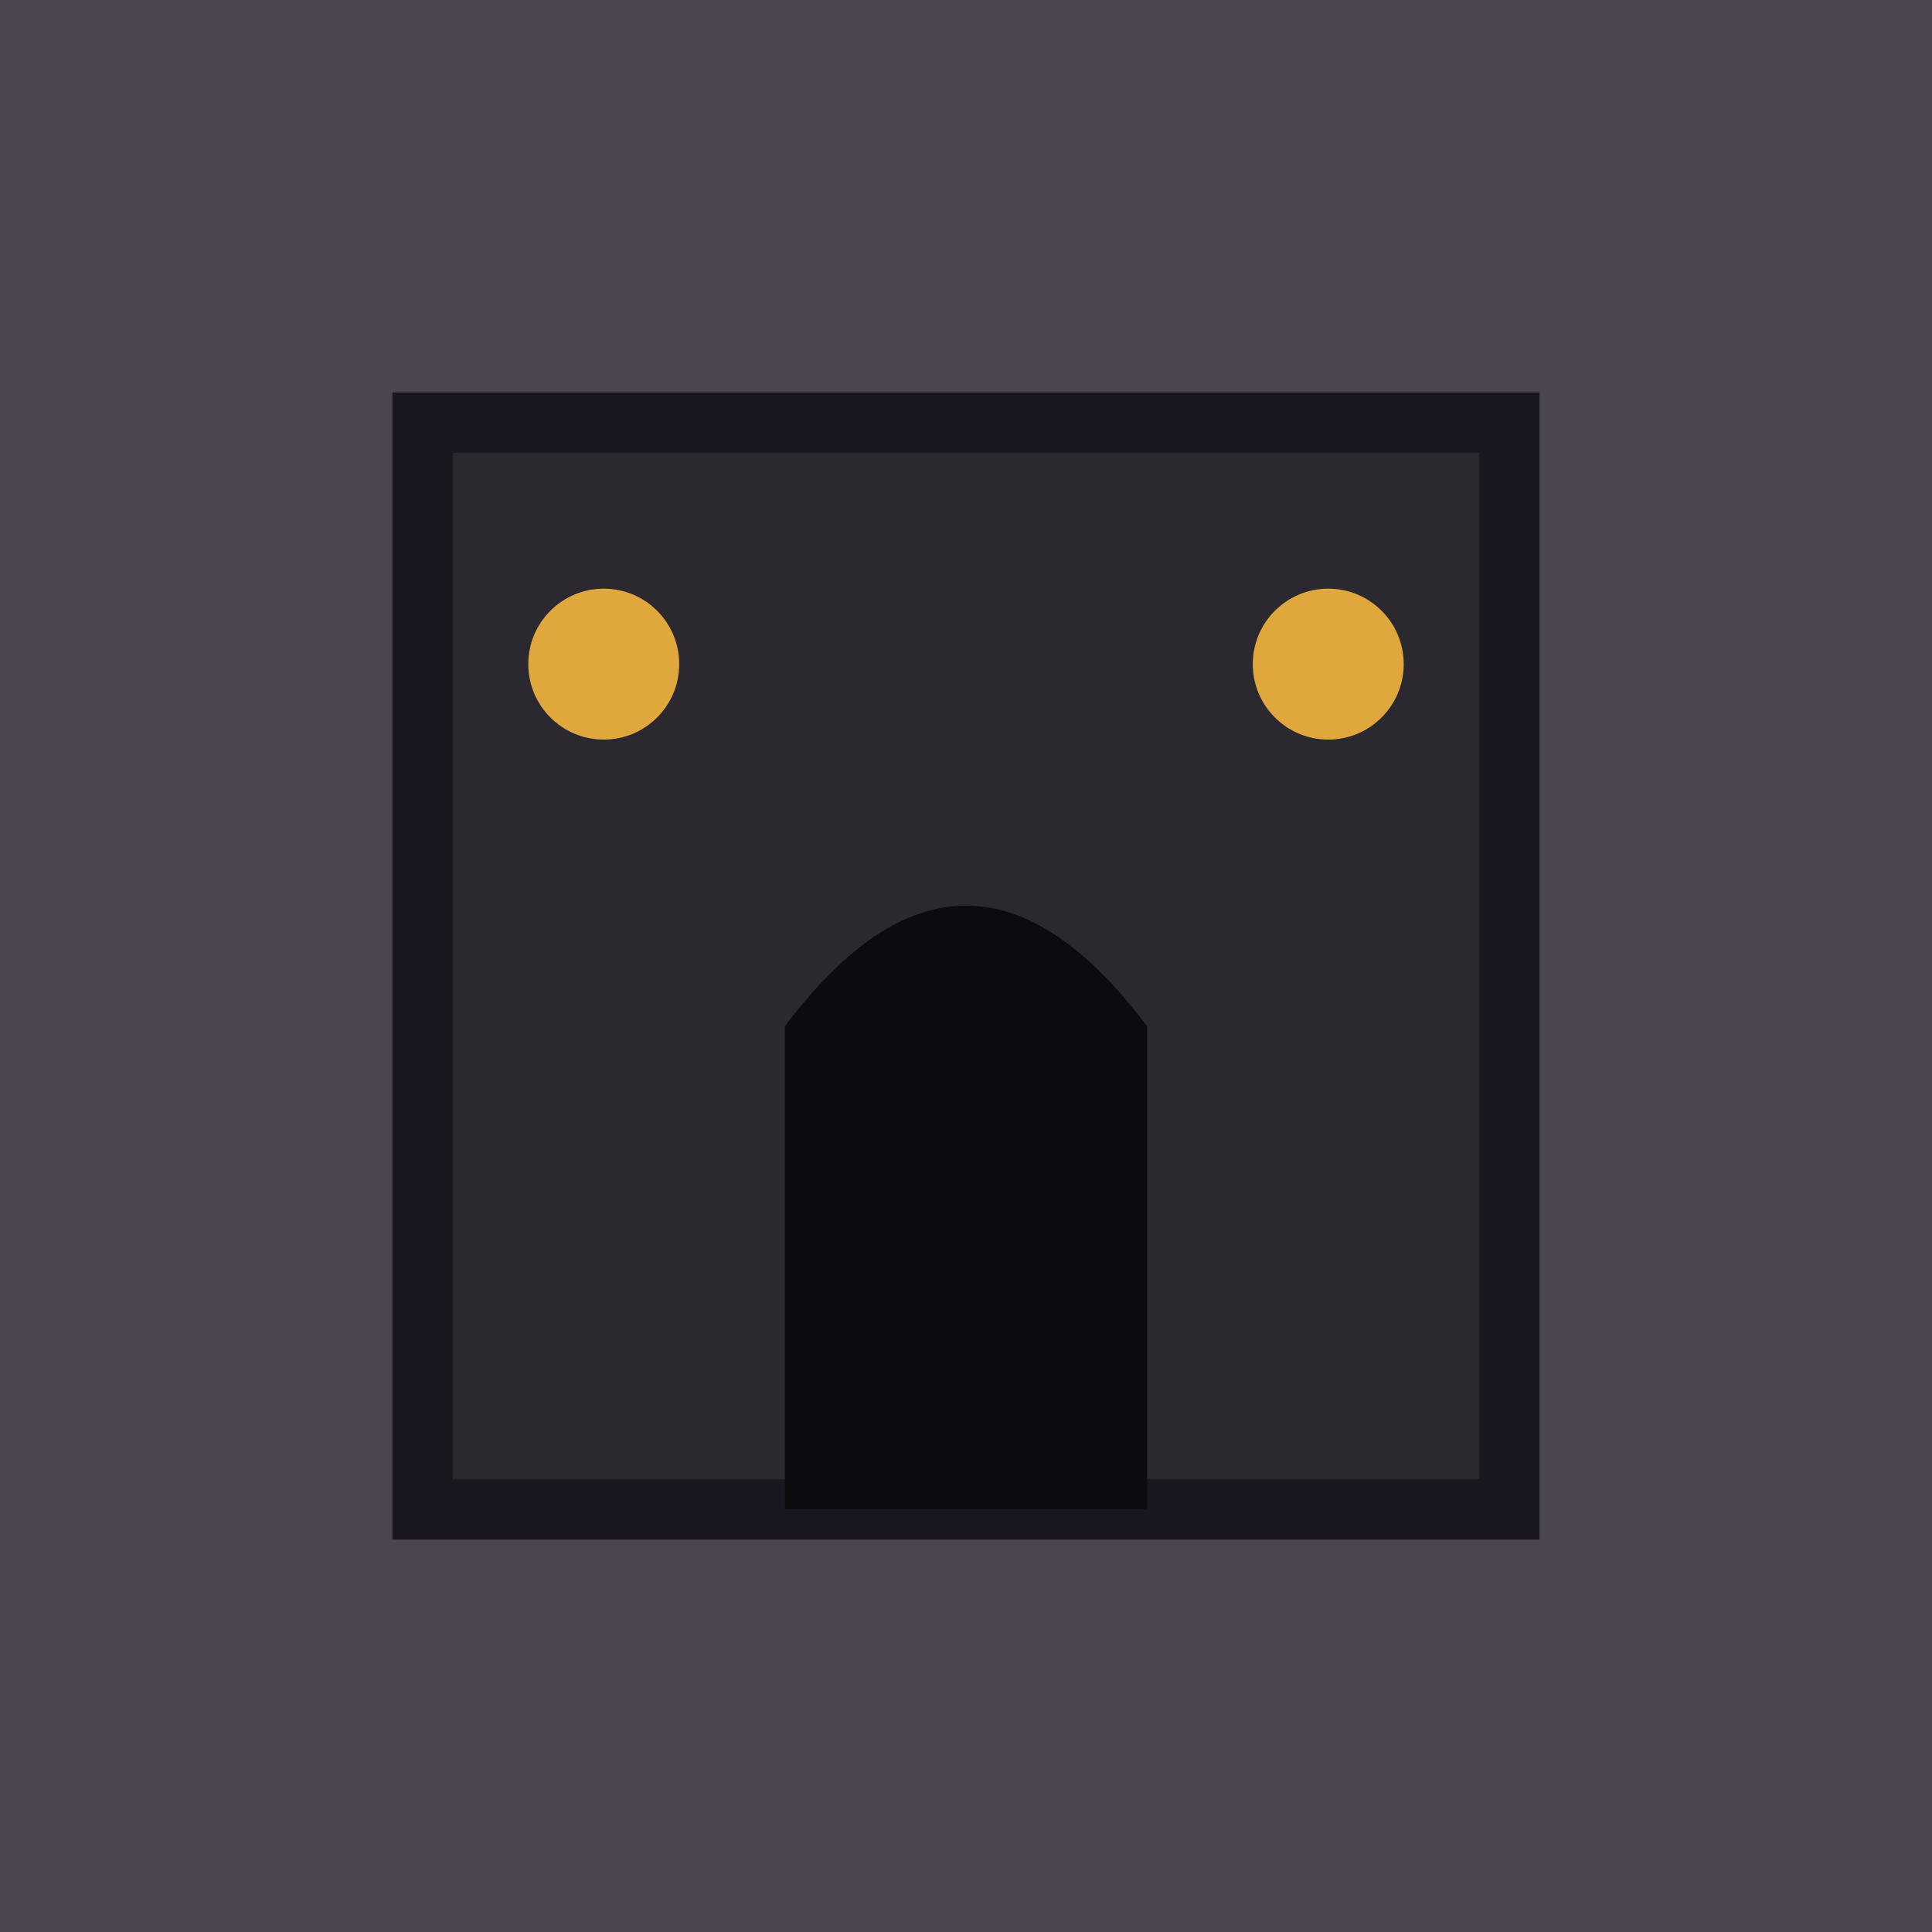
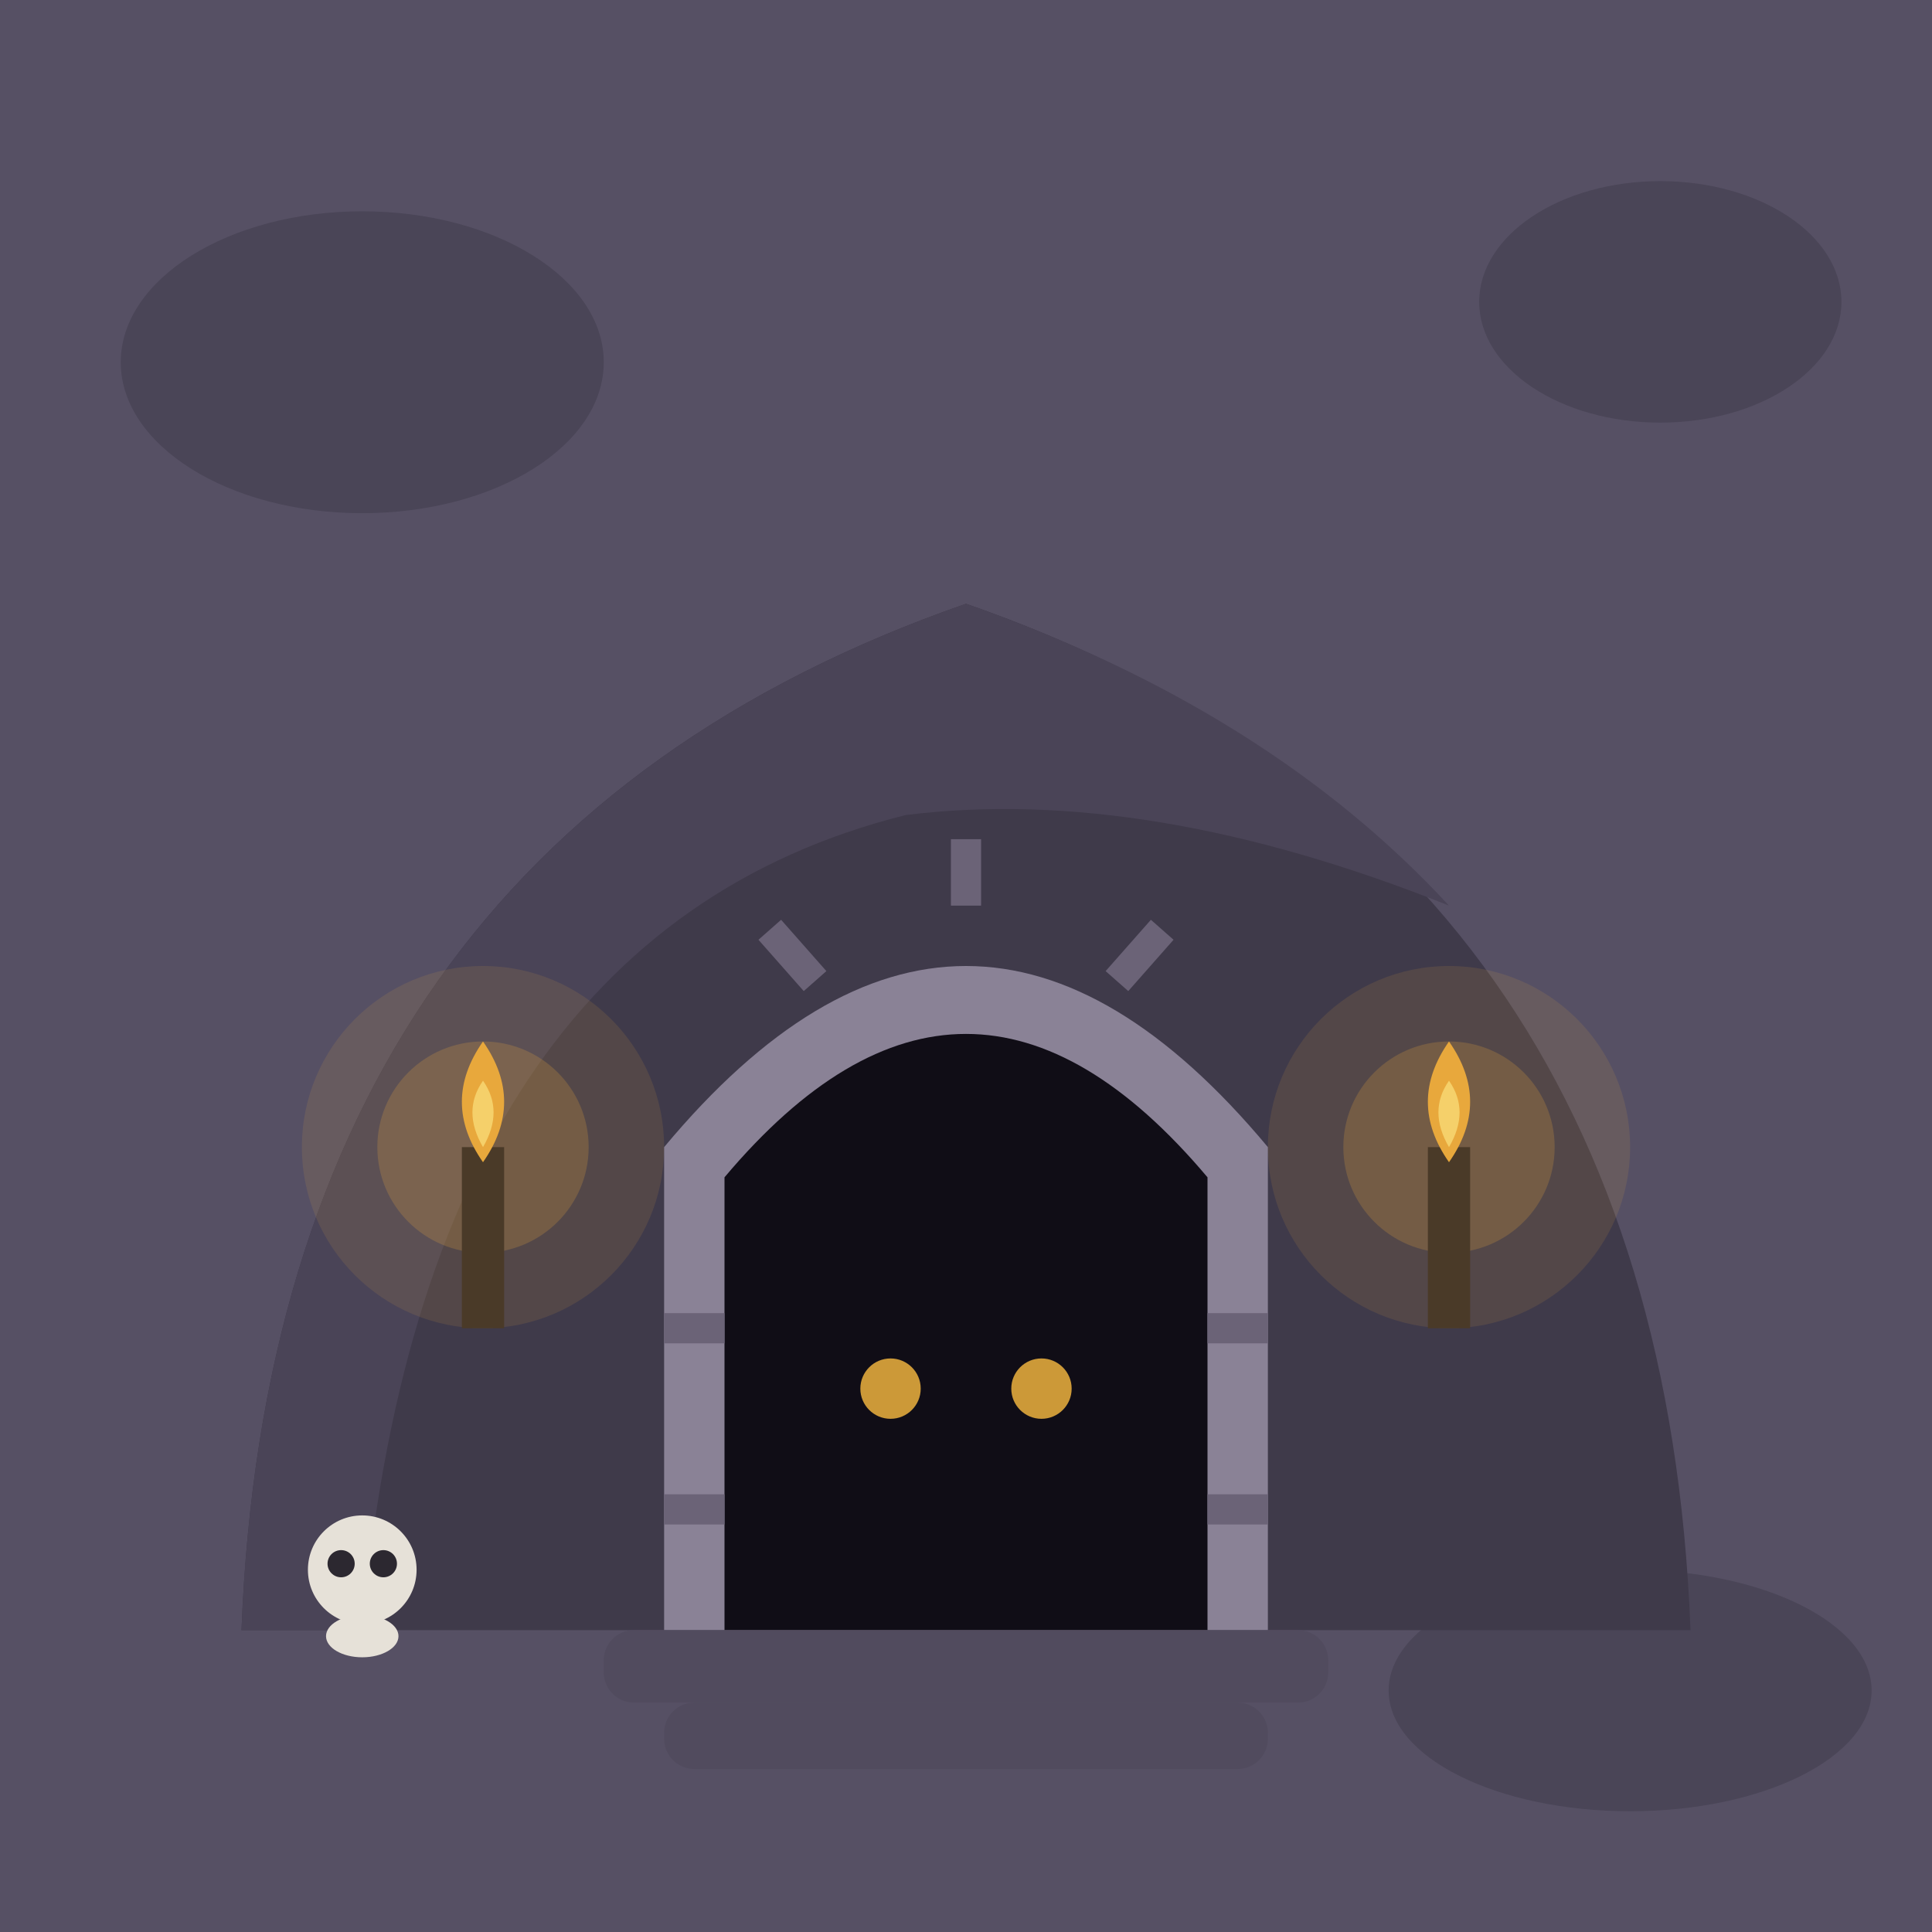
<svg xmlns="http://www.w3.org/2000/svg" viewBox="0 0 64 64">
-   <rect width="64" height="64" fill="#4a4550" />
-   <rect x="14" y="14" width="36" height="36" fill="#2c2830" stroke="#1a1720" stroke-width="2" />
-   <path d="M26 50 L26 34 Q32 26 38 34 L38 50 Z" fill="#0d0b10" />
-   <circle cx="20" cy="22" r="2.5" fill="#e0a83c" />
-   <circle cx="44" cy="22" r="2.5" fill="#e0a83c" />
+   <rect width="64" height="64" fill="#565064" />
+   <g fill="#4a4557">
+     <ellipse cx="12" cy="12" rx="8" ry="5" />
+     <ellipse cx="54" cy="56" rx="8" ry="4" />
+     <ellipse cx="55" cy="10" rx="6" ry="4" />
+   </g>
+   <path d="M8 54 Q9 28 32 20 Q55 28 56 54 Z" fill="#3f3a4a" />
+   <path d="M8 54 Q9 28 32 20 Q42 23.5 48 30 Q38 26 30 27 Q14 31 12 54 Z" fill="#4a4457" />
+   <path d="M22 54 L22 38 Q32 26 42 38 L42 54 Z" fill="#8a8296" />
+   <path d="M24 54 L24 39 Q32 29.5 40 39 L40 54 Z" fill="#100d16" />
+   <g stroke="#6b6377" stroke-width="1" fill="none">
+     <path d="M22 44 L24 44 M22 50 L24 50 M40 44 L42 44 M40 50 L42 50 M27 32.5 L25.5 30.8 M32 30 L32 27.8 M37 32.5 L38.5 30.8" />
+   </g>
+   <circle cx="29.5" cy="46" r="1" fill="#e0a83c" opacity="0.9" />
+   <circle cx="34.5" cy="46" r="1" fill="#e0a83c" opacity="0.9" />
+   <g>
+     <circle cx="16" cy="38" r="6" fill="#e8a83c" opacity="0.12" />
+     <circle cx="16" cy="38" r="3.5" fill="#e8a83c" opacity="0.22" />
+     <rect x="15.3" y="38" width="1.4" height="6" fill="#4a3a28" />
+     <path d="M16 34.5 Q14.6 36.5 16 38.5 Q17.4 36.5 16 34.5" fill="#e8a83c" />
+     <path d="M16 35.8 Q15.3 36.8 16 38 Q16.7 36.8 16 35.8" fill="#f5d06a" />
+     <circle cx="48" cy="38" r="6" fill="#e8a83c" opacity="0.12" />
+     <circle cx="48" cy="38" r="3.5" fill="#e8a83c" opacity="0.22" />
+     <rect x="47.3" y="38" width="1.4" height="6" fill="#4a3a28" />
+     <path d="M48 34.5 Q46.6 36.5 48 38.5 Q49.4 36.5 48 34.5" fill="#e8a83c" />
+     <path d="M48 35.8 Q47.3 36.8 48 38 Q48.7 36.8 48 35.8" fill="#f5d06a" />
+   </g>
+   <g fill="#514b5e">
+     <rect x="20" y="54" width="24" height="2.4" rx="1" />
+     <rect x="22" y="56.4" width="20" height="2.2" rx="1" />
+   </g>
+   <g fill="#e6e1d8">
+     <circle cx="12" cy="52" r="1.8" />
+     <ellipse cx="12" cy="54.2" rx="1.2" ry="0.7" />
+   </g>
+   <circle cx="11.3" cy="51.8" r="0.45" fill="#2c2830" />
+   <circle cx="12.7" cy="51.8" r="0.45" fill="#2c2830" />
</svg>
